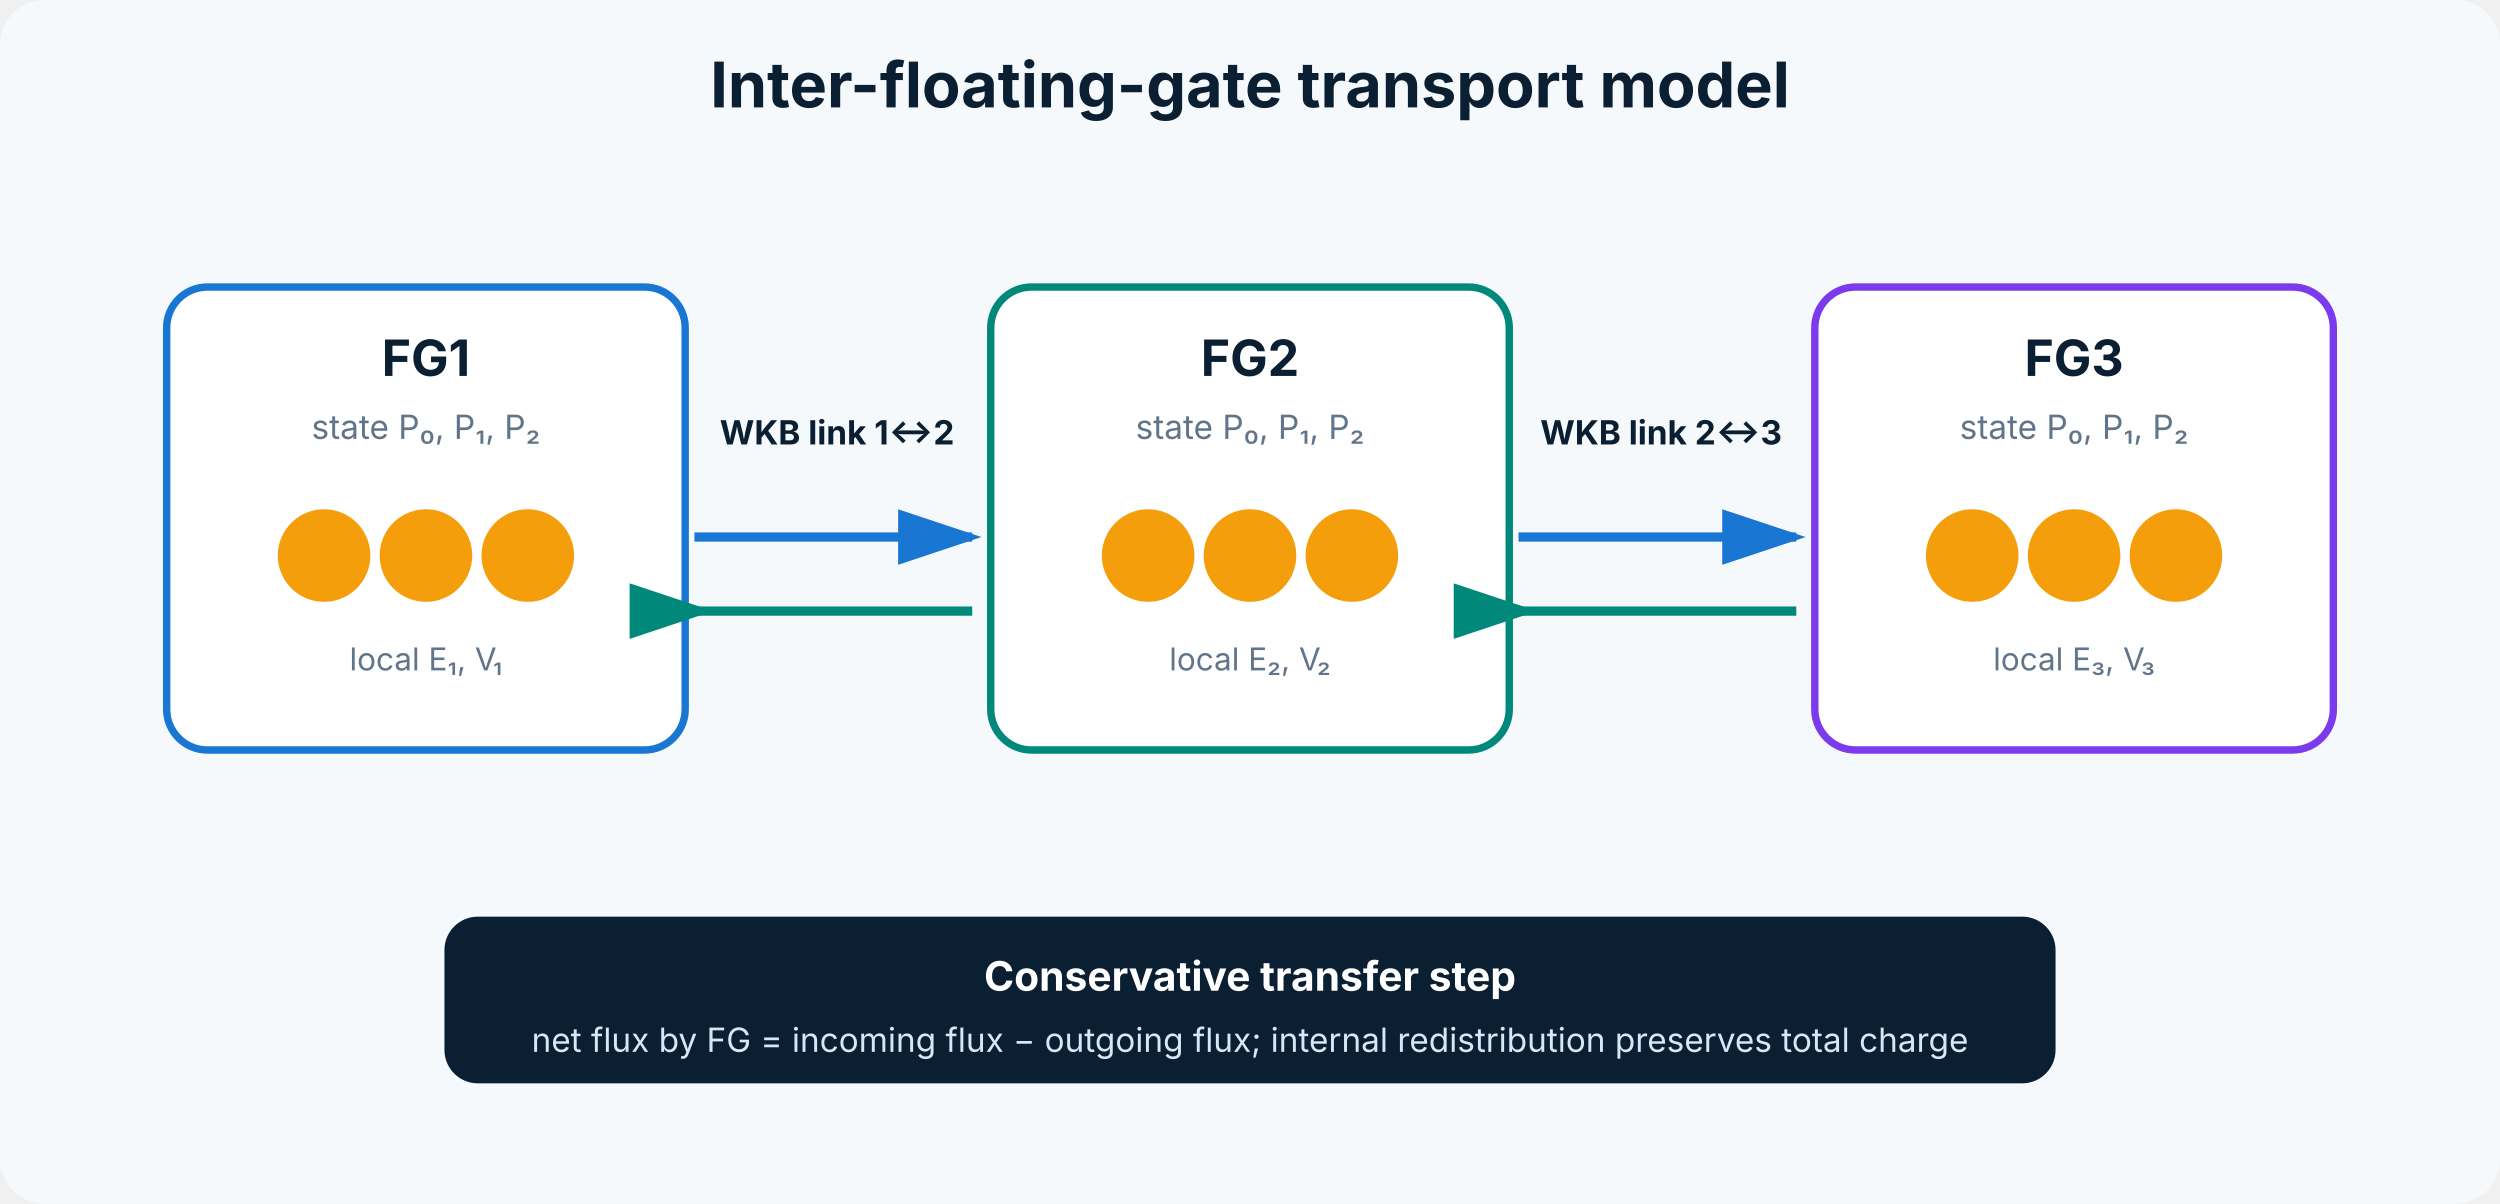
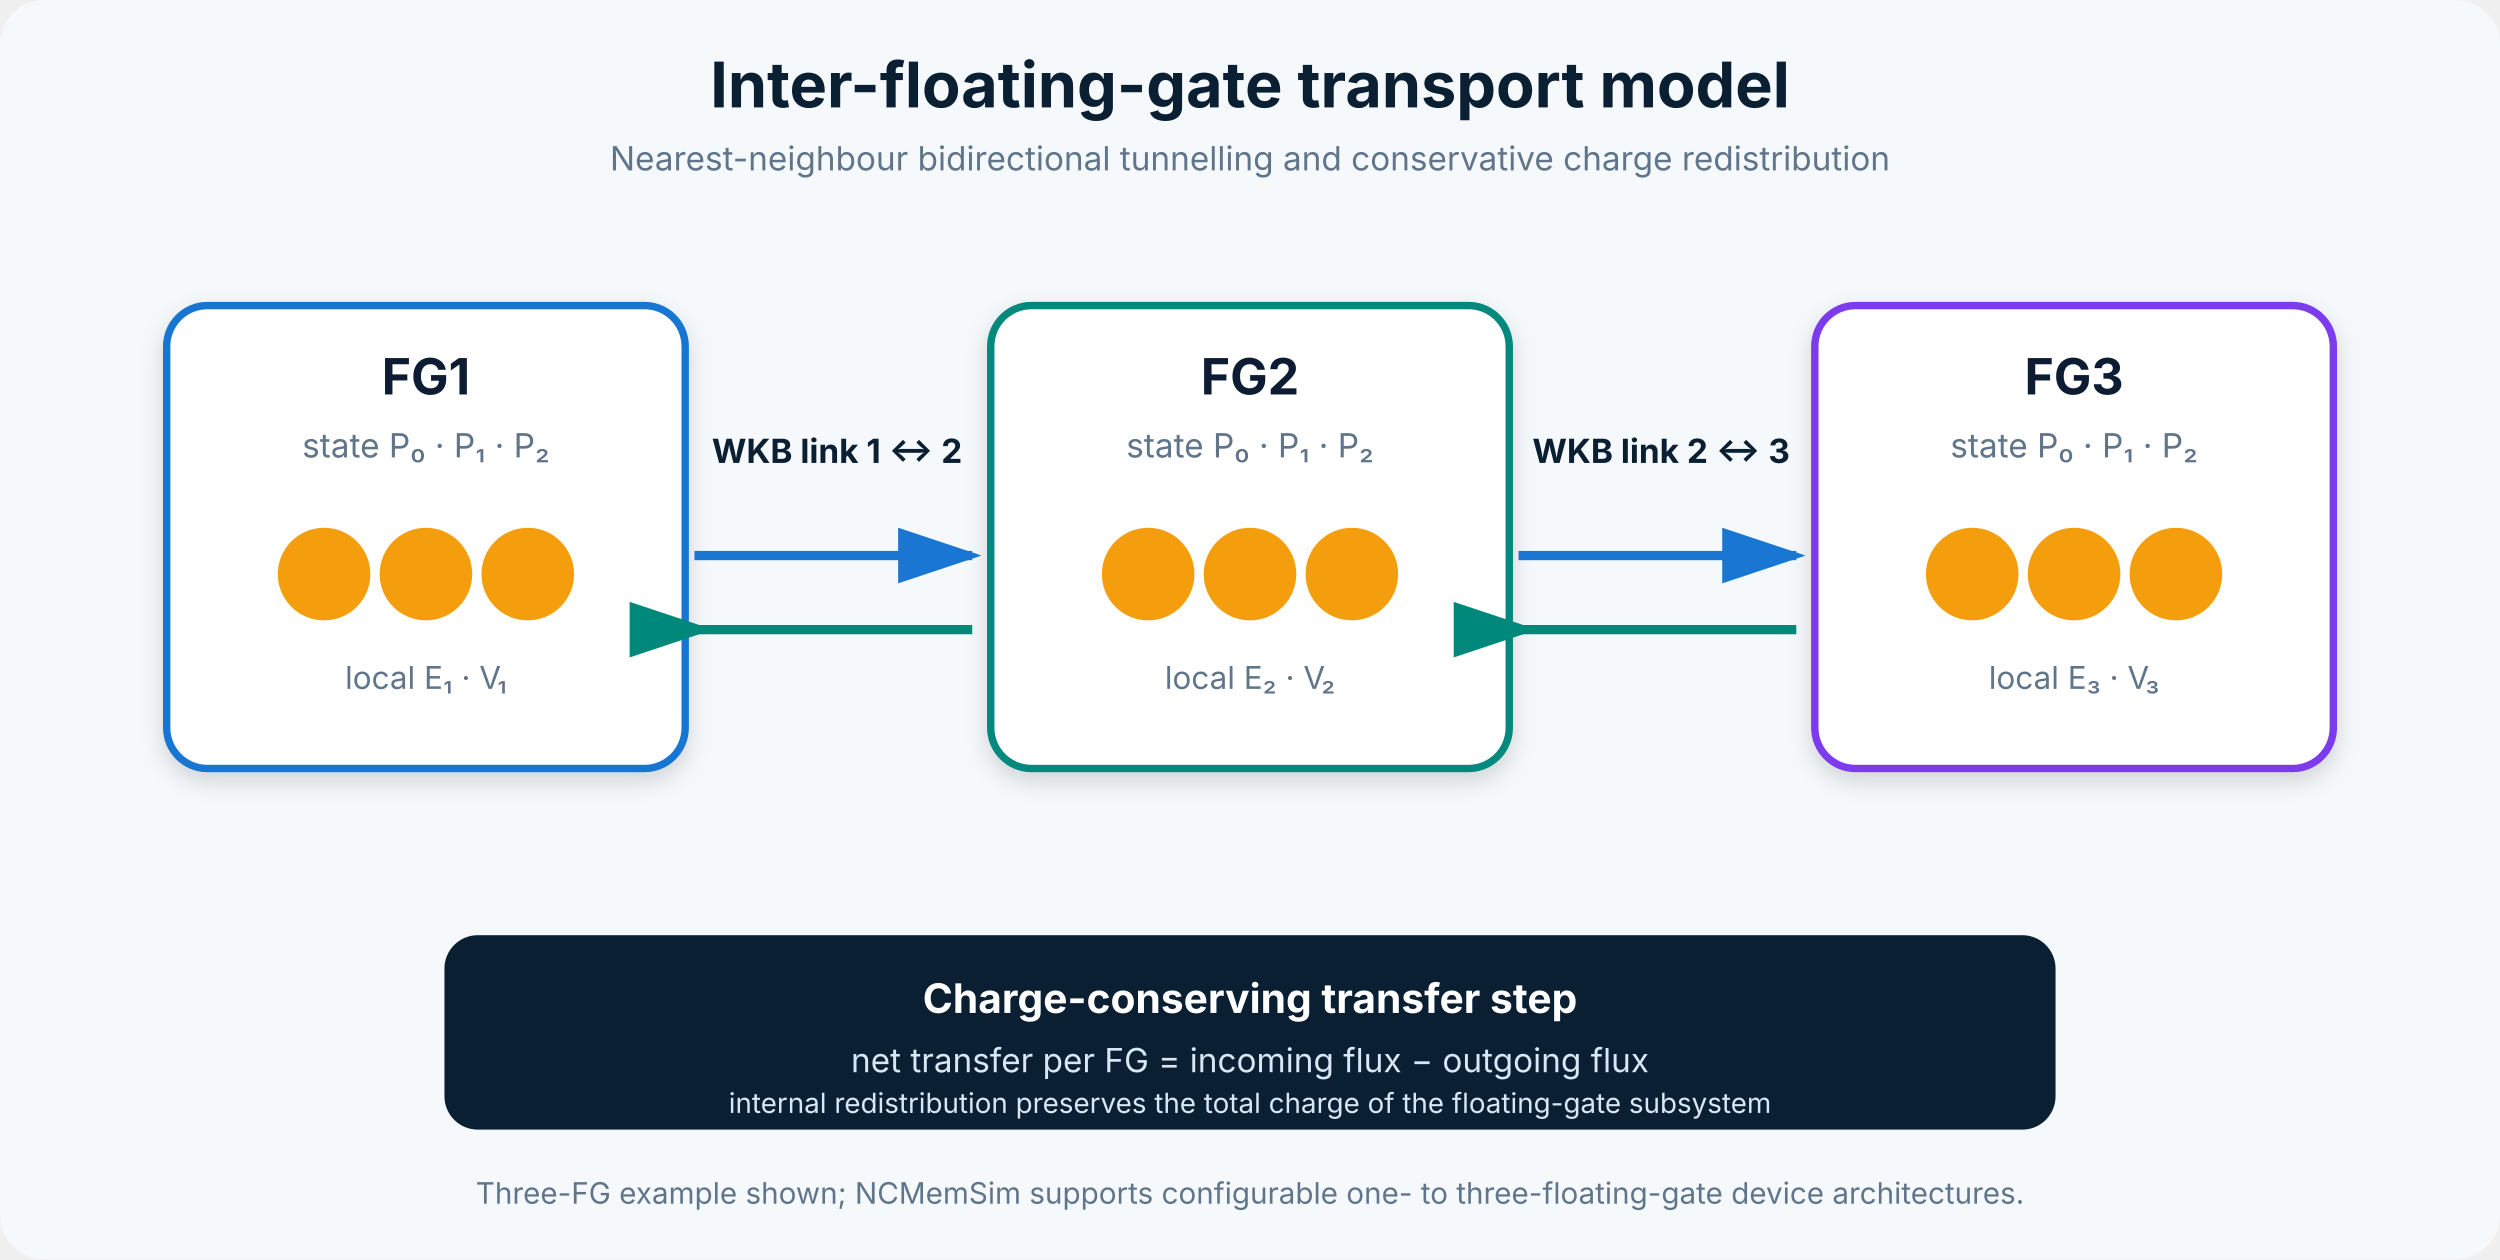
- <svg xmlns="http://www.w3.org/2000/svg" viewBox="0 0 1350 650" role="img" aria-labelledby="title desc">
+ <svg xmlns="http://www.w3.org/2000/svg" viewBox="0 0 1350 680" role="img" aria-labelledby="title desc">
  <defs>
-     <marker id="arr" markerWidth="10" markerHeight="10" refX="8" refY="3" orient="auto">
+     <marker id="arr-right" markerWidth="10" markerHeight="10" refX="8" refY="3" orient="auto">
      <path d="M0,0 L0,6 L9,3 z" fill="#1976D2" />
    </marker>
-     <marker id="arr2" markerWidth="10" markerHeight="10" refX="2" refY="3" orient="auto">
+     <marker id="arr-left" markerWidth="10" markerHeight="10" refX="2" refY="3" orient="auto">
      <path d="M9,0 L9,6 L0,3 z" fill="#00897B" />
    </marker>
+     <filter id="shadow">
+       <feDropShadow dx="0" dy="5" stdDeviation="6" flood-opacity=".15" />
+     </filter>
  </defs>
-   <rect width="1350" height="650" rx="24" fill="#F5F9FC" />
-   <text x="675" y="58" text-anchor="middle" font-family="Inter,Arial" font-size="34" font-weight="750" fill="#0B1F33">Inter-floating-gate transport model</text>
-   <g font-family="Inter,Arial" text-anchor="middle">
-     <g transform="translate(90 155)">
+   <rect width="1350" height="680" rx="24" fill="#F5F9FC" />
+   <text x="675" y="58" text-anchor="middle" font-family="Inter,Segoe UI,Arial,sans-serif" font-size="34" font-weight="750" fill="#0B1F33">
+     Inter-floating-gate transport model
+   </text>
+   <text x="675" y="92" text-anchor="middle" font-family="Inter,Segoe UI,Arial,sans-serif" font-size="18" fill="#61758A">
+     Nearest-neighbour bidirectional tunnelling and conservative charge redistribution
+   </text>
+   <g font-family="Inter,Segoe UI,Arial,sans-serif" text-anchor="middle" filter="url(#shadow)">
+     <g transform="translate(90 165)">
      <rect width="280" height="250" rx="22" fill="white" stroke="#1976D2" stroke-width="4" />
-       <text x="140" y="48" font-size="27" font-weight="700" fill="#0B1F33">FG1</text>
-       <text x="140" y="82" font-size="18" fill="#61758A">state P₀, P₁, P₂</text>
+       <text x="140" y="48" font-size="27" font-weight="700" fill="#0B1F33">
+         FG1
+       </text>
+       <text x="140" y="82" font-size="18" fill="#61758A">
+         state P₀ · P₁ · P₂
+       </text>
      <g fill="#F59E0B">
        <circle cx="85" cy="145" r="25" />
        <circle cx="140" cy="145" r="25" />
        <circle cx="195" cy="145" r="25" />
      </g>
-       <text x="140" y="207" font-size="17" fill="#61758A">local E₁, V₁</text>
+       <text x="140" y="207" font-size="17" fill="#61758A">
+         local E₁ · V₁
+       </text>
    </g>
-     <g transform="translate(535 155)">
+     <g transform="translate(535 165)">
      <rect width="280" height="250" rx="22" fill="white" stroke="#00897B" stroke-width="4" />
-       <text x="140" y="48" font-size="27" font-weight="700" fill="#0B1F33">FG2</text>
-       <text x="140" y="82" font-size="18" fill="#61758A">state P₀, P₁, P₂</text>
+       <text x="140" y="48" font-size="27" font-weight="700" fill="#0B1F33">
+         FG2
+       </text>
+       <text x="140" y="82" font-size="18" fill="#61758A">
+         state P₀ · P₁ · P₂
+       </text>
      <g fill="#F59E0B">
        <circle cx="85" cy="145" r="25" />
        <circle cx="140" cy="145" r="25" />
        <circle cx="195" cy="145" r="25" />
      </g>
-       <text x="140" y="207" font-size="17" fill="#61758A">local E₂, V₂</text>
+       <text x="140" y="207" font-size="17" fill="#61758A">
+         local E₂ · V₂
+       </text>
    </g>
-     <g transform="translate(980 155)">
+     <g transform="translate(980 165)">
      <rect width="280" height="250" rx="22" fill="white" stroke="#7C3AED" stroke-width="4" />
-       <text x="140" y="48" font-size="27" font-weight="700" fill="#0B1F33">FG3</text>
-       <text x="140" y="82" font-size="18" fill="#61758A">state P₀, P₁, P₂</text>
+       <text x="140" y="48" font-size="27" font-weight="700" fill="#0B1F33">
+         FG3
+       </text>
+       <text x="140" y="82" font-size="18" fill="#61758A">
+         state P₀ · P₁ · P₂
+       </text>
      <g fill="#F59E0B">
        <circle cx="85" cy="145" r="25" />
        <circle cx="140" cy="145" r="25" />
        <circle cx="195" cy="145" r="25" />
      </g>
-       <text x="140" y="207" font-size="17" fill="#61758A">local E₃, V₃</text>
+       <text x="140" y="207" font-size="17" fill="#61758A">
+         local E₃ · V₃
+       </text>
    </g>
-     <text x="452" y="240" font-size="18" font-weight="700" fill="#0B1F33">WKB link 1↔2</text>
-     <text x="897" y="240" font-size="18" font-weight="700" fill="#0B1F33">WKB link 2↔3</text>
+   </g>
+   <g font-family="Inter,Segoe UI,Arial,sans-serif" text-anchor="middle">
+     <text x="452" y="250" font-size="18" font-weight="700" fill="#0B1F33">
+       WKB link 1 ↔ 2
+     </text>
+     <text x="897" y="250" font-size="18" font-weight="700" fill="#0B1F33">
+       WKB link 2 ↔ 3
+     </text>
  </g>
  <g fill="none" stroke-width="5">
-     <path d="M375 290 H525" stroke="#1976D2" marker-end="url(#arr)" />
-     <path d="M525 330 H375" stroke="#00897B" marker-end="url(#arr2)" />
-     <path d="M820 290 H970" stroke="#1976D2" marker-end="url(#arr)" />
-     <path d="M970 330 H820" stroke="#00897B" marker-end="url(#arr2)" />
+     <path d="M375 300 H525" stroke="#1976D2" marker-end="url(#arr-right)" />
+     <path d="M525 340 H375" stroke="#00897B" marker-end="url(#arr-left)" />
+     <path d="M820 300 H970" stroke="#1976D2" marker-end="url(#arr-right)" />
+     <path d="M970 340 H820" stroke="#00897B" marker-end="url(#arr-left)" />
  </g>
-   <rect x="240" y="495" width="870" height="90" rx="18" fill="#0B1F33" />
-   <text x="675" y="535" text-anchor="middle" font-family="Inter,Arial" font-size="22" font-weight="700" fill="white">Conservative transfer step</text>
-   <text x="675" y="568" text-anchor="middle" font-family="Inter,Arial" font-size="18" fill="#D7E8F5">net flux by FG = incoming flux − outgoing flux; internal redistribution preserves total charge</text>
+   <rect x="240" y="505" width="870" height="105" rx="18" fill="#0B1F33" />
+   <text x="675" y="547" text-anchor="middle" font-family="Inter,Segoe UI,Arial,sans-serif" font-size="22" font-weight="700" fill="white">
+     Charge-conserving transfer step
+   </text>
+   <text x="675" y="579" text-anchor="middle" font-family="Inter,Segoe UI,Arial,sans-serif" font-size="18" fill="#D7E8F5">
+     net transfer per FG = incoming flux − outgoing flux
+   </text>
+   <text x="675" y="601" text-anchor="middle" font-family="Inter,Segoe UI,Arial,sans-serif" font-size="15" fill="#D7E8F5">
+     internal redistribution preserves the total charge of the floating-gate subsystem
+   </text>
+   <text x="675" y="650" text-anchor="middle" font-family="Inter,Segoe UI,Arial,sans-serif" font-size="16" fill="#61758A">
+     Three-FG example shown; NCMemSim supports configurable one- to three-floating-gate device architectures.
+   </text>
</svg>
